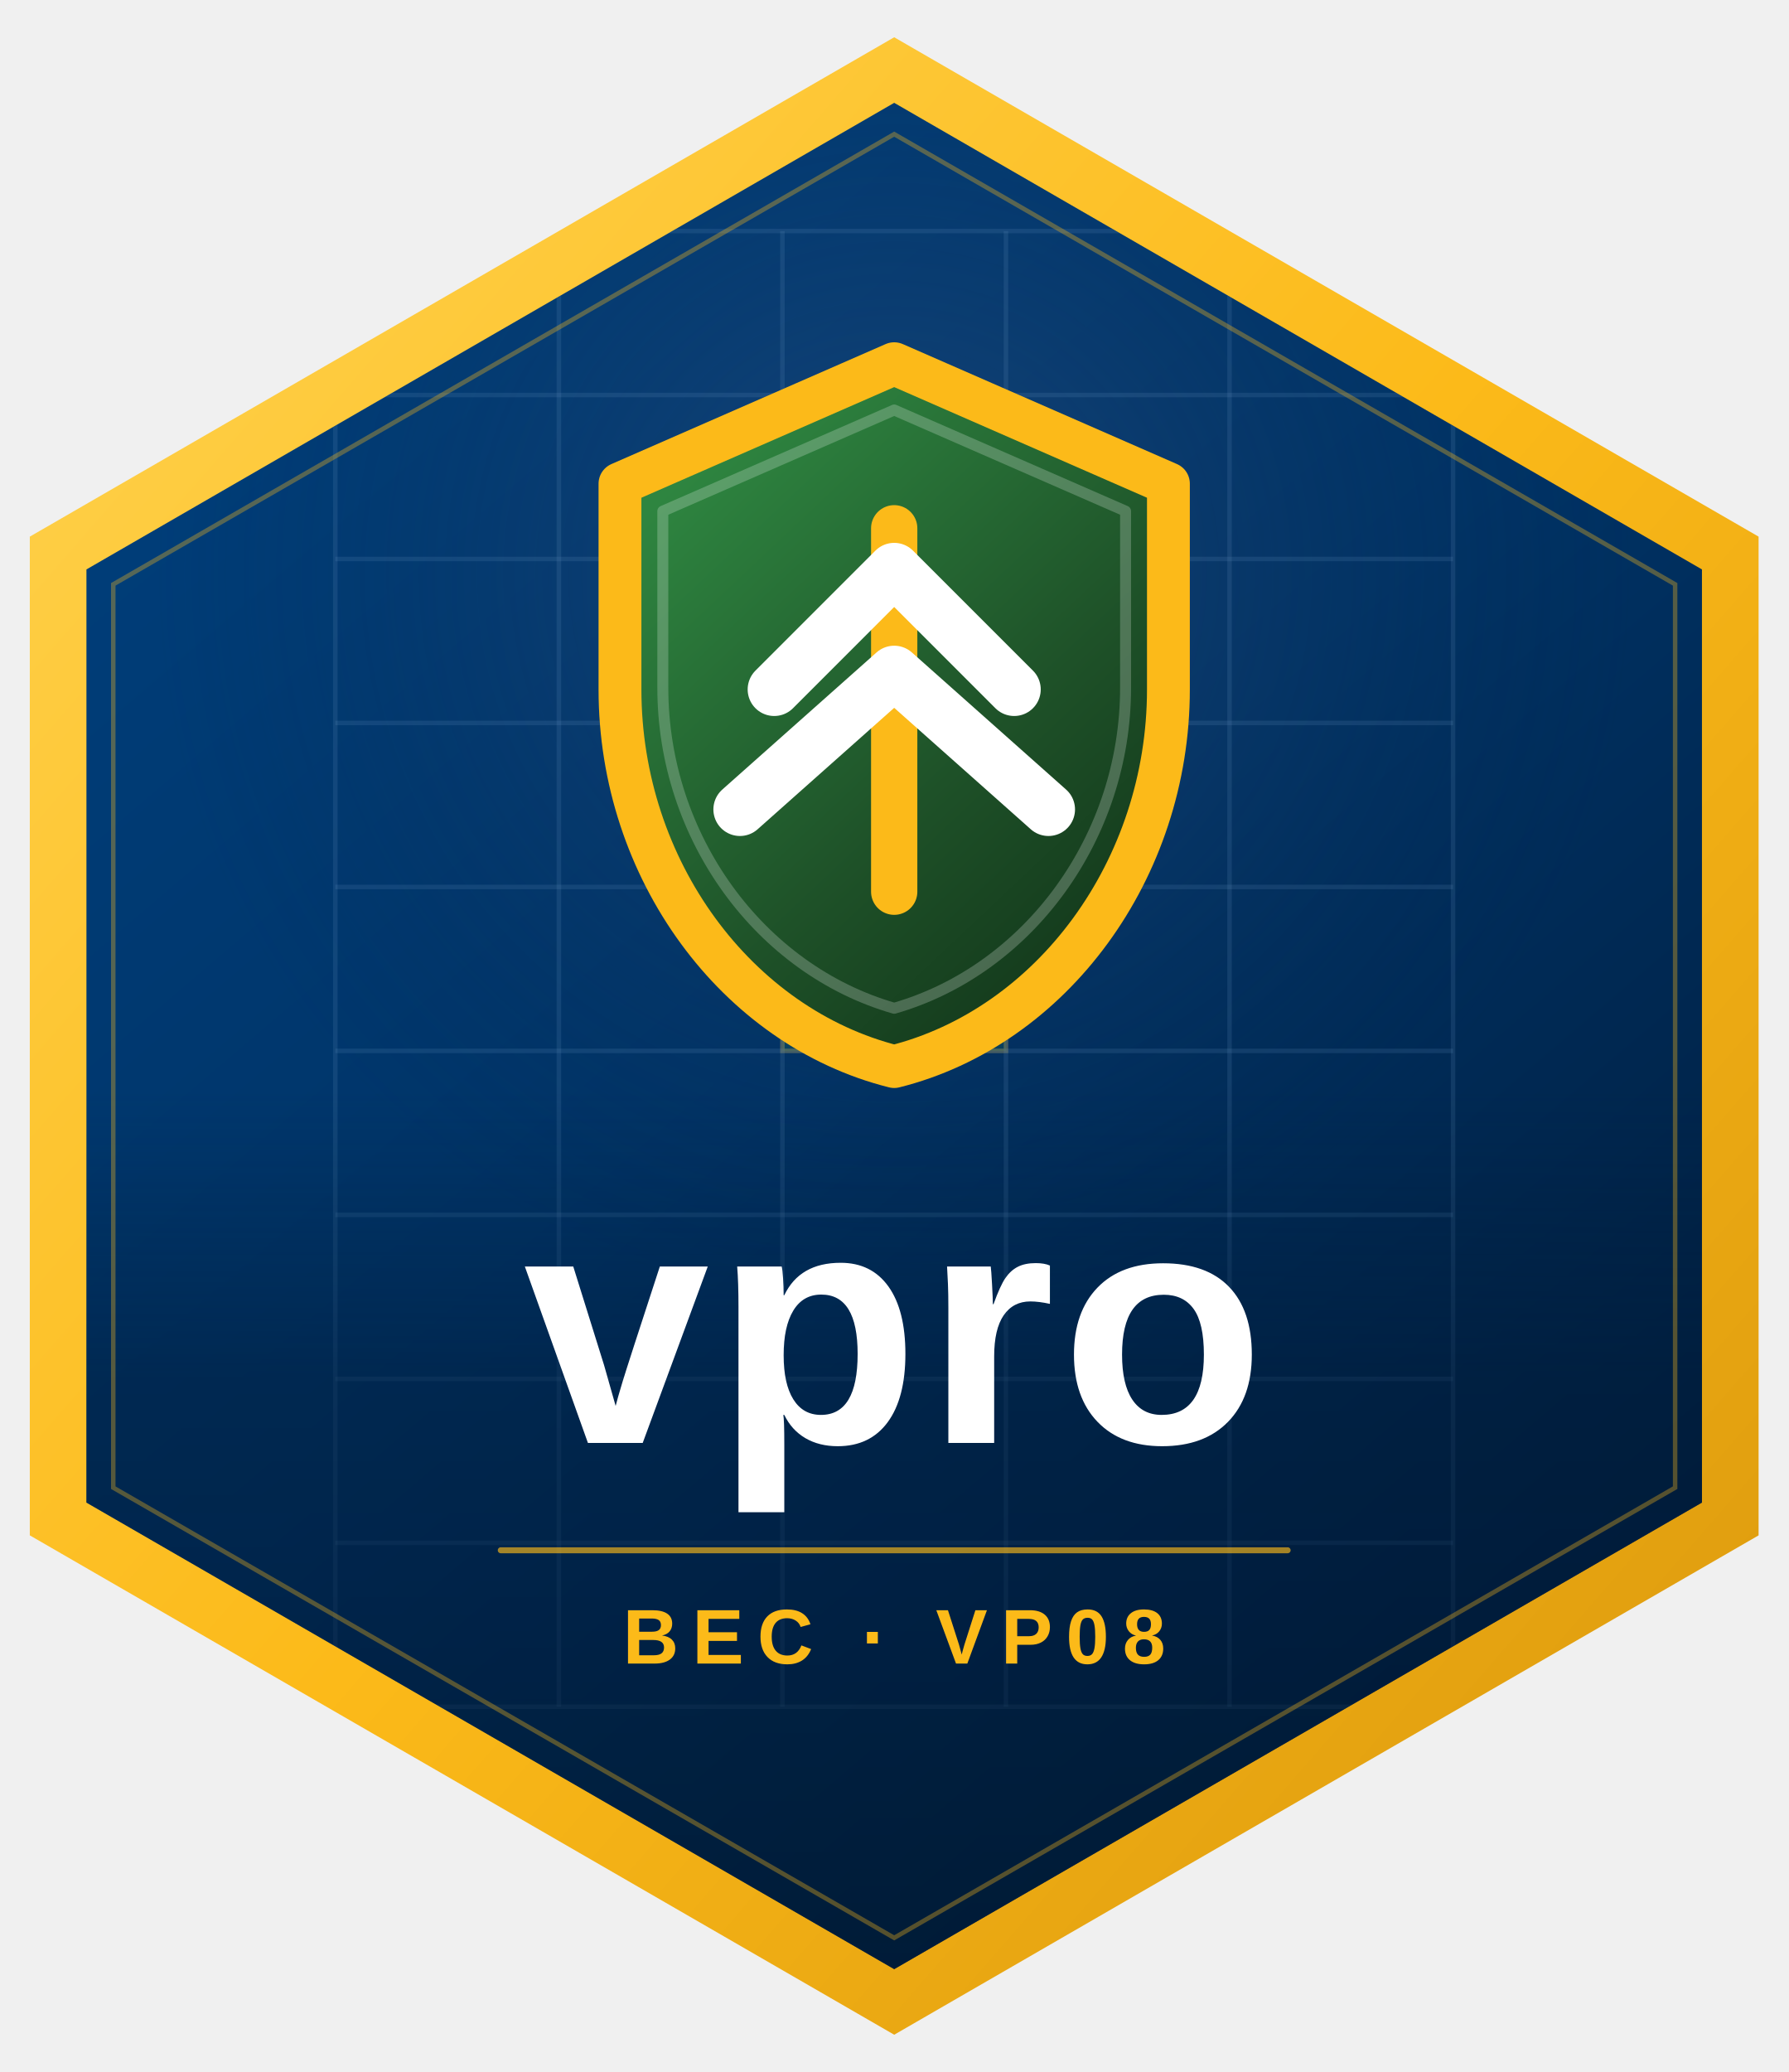
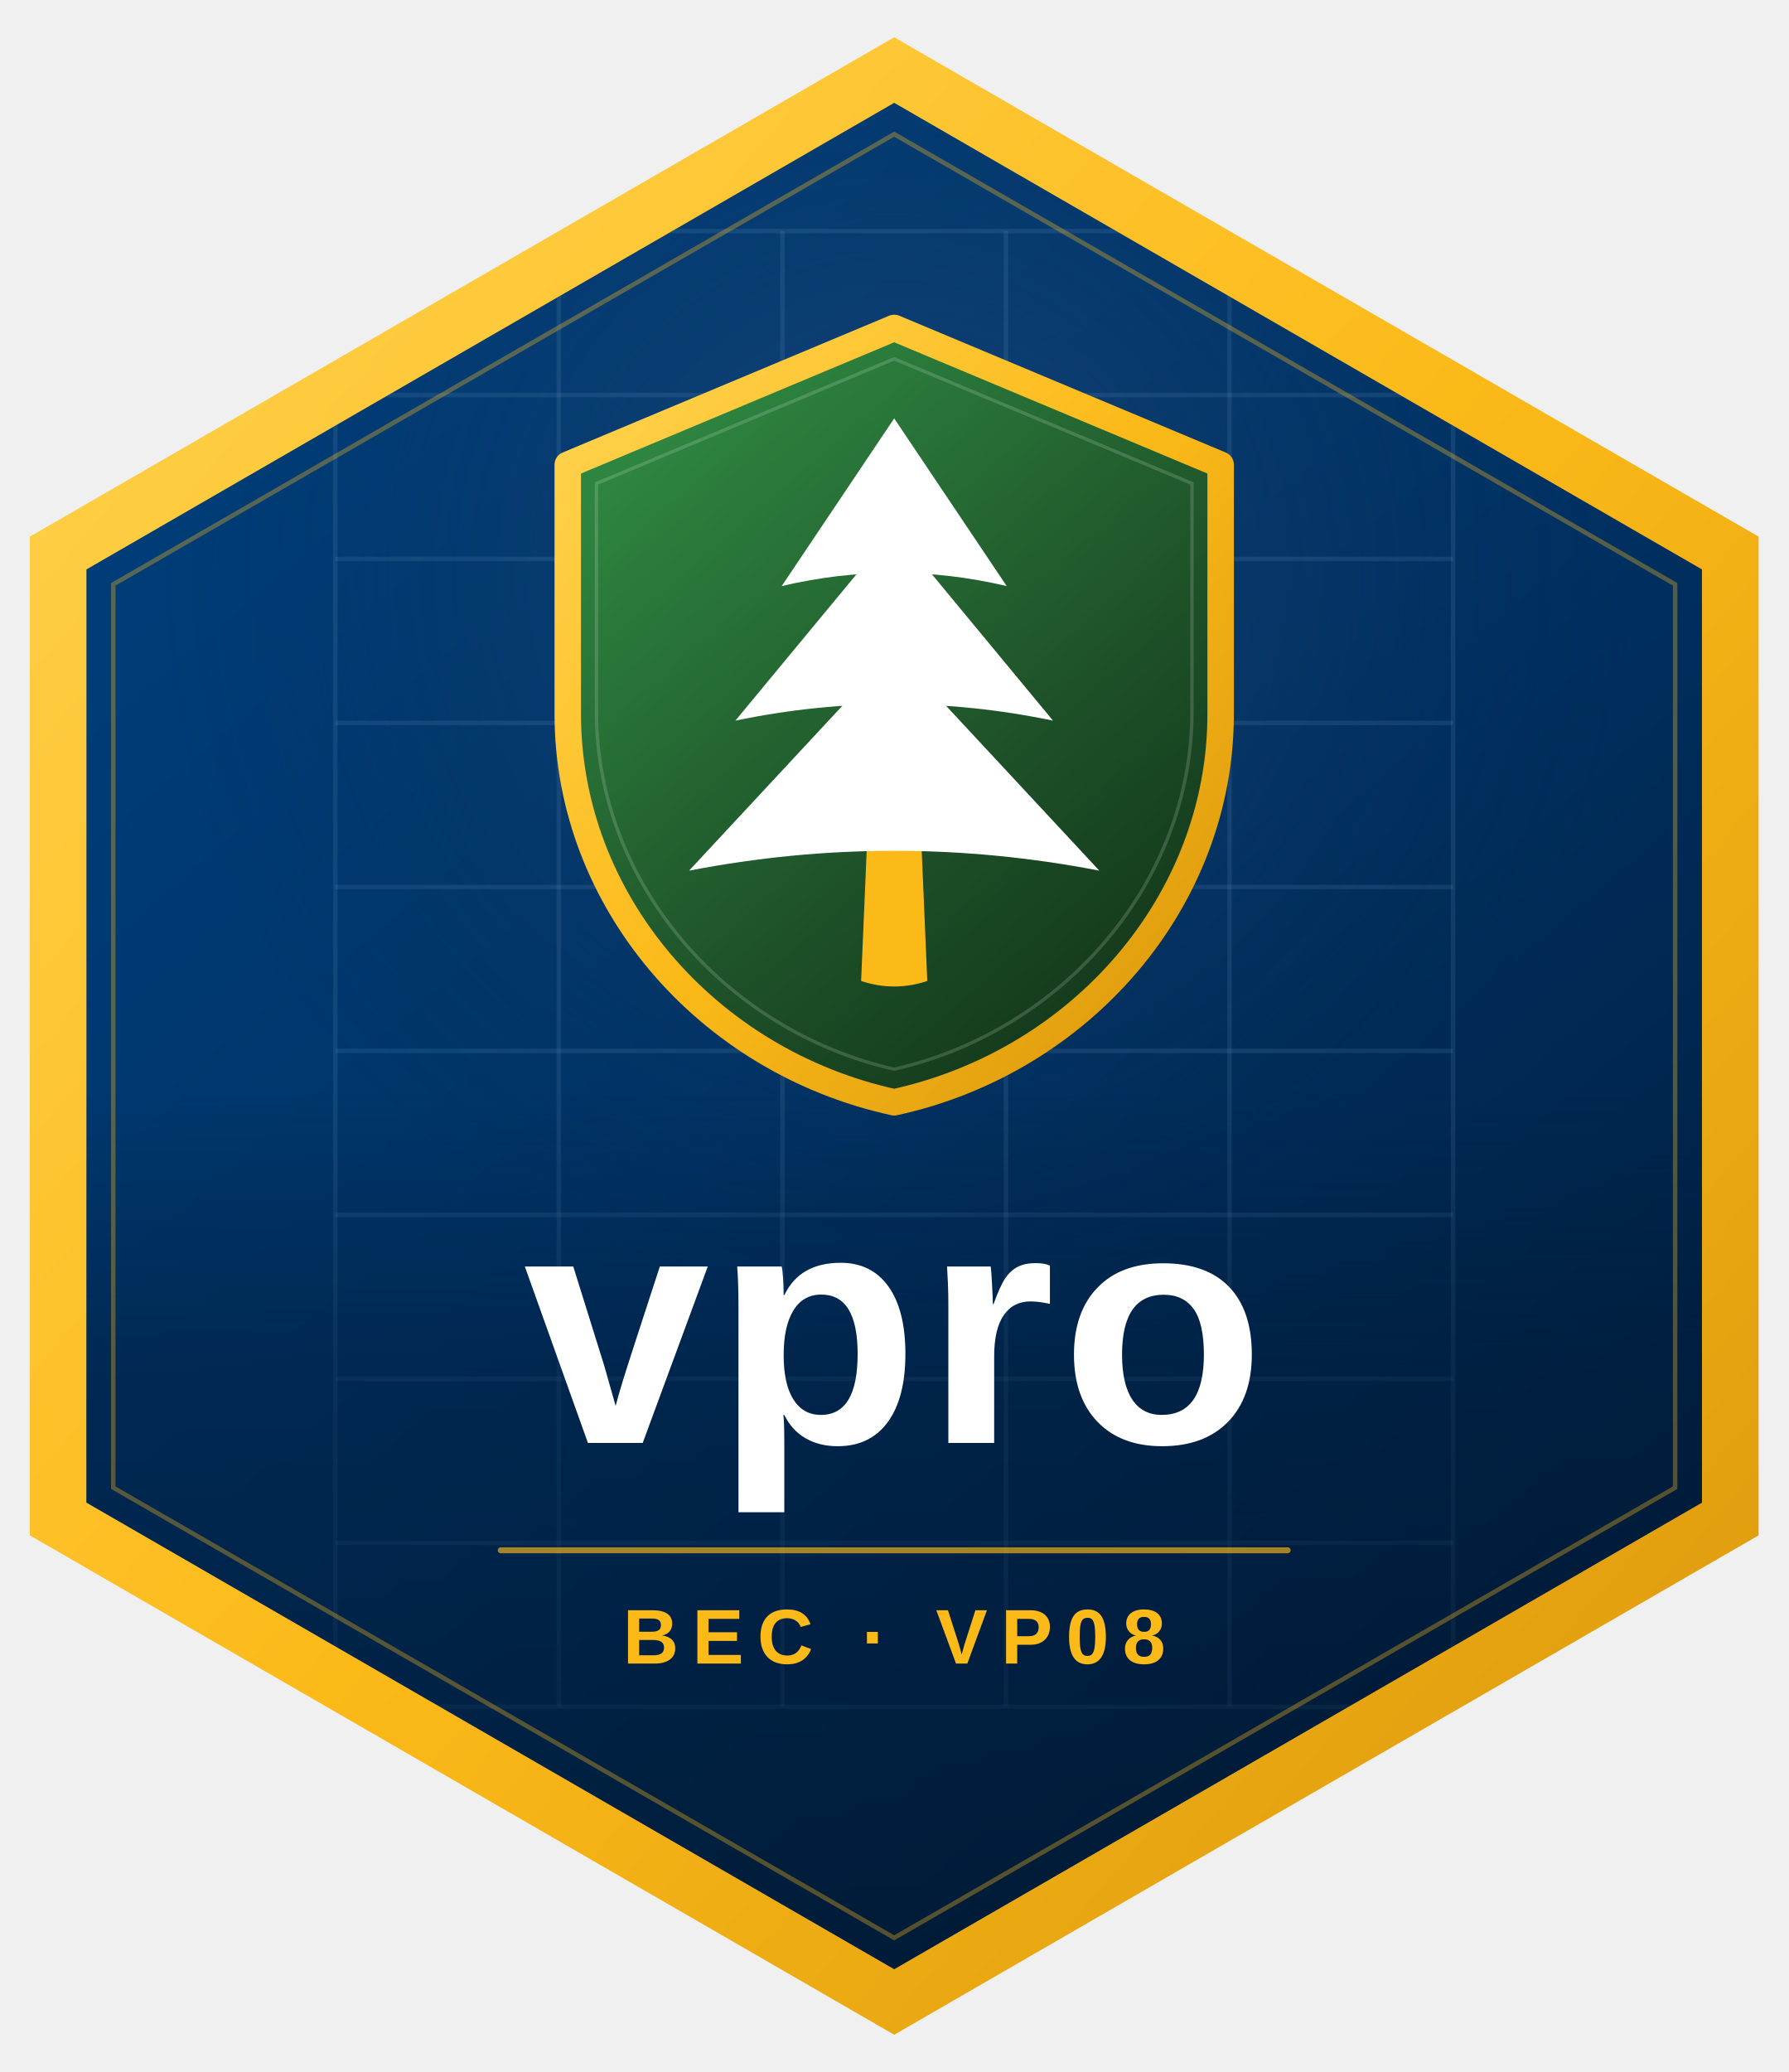
<svg xmlns="http://www.w3.org/2000/svg" viewBox="0 0 1200 1390" width="1200" height="1390" role="img" aria-labelledby="vpro-hex-title vpro-hex-desc">
  <defs>
    <linearGradient id="hexGoldRim" x1="0%" y1="0%" x2="100%" y2="100%">
      <stop offset="0%" stop-color="#FFD452" />
      <stop offset="50%" stop-color="#FCBA19" />
      <stop offset="100%" stop-color="#D8960C" />
    </linearGradient>
    <linearGradient id="hexNavyBg" x1="18%" y1="6%" x2="82%" y2="94%">
      <stop offset="0%" stop-color="#003E7A" />
      <stop offset="48%" stop-color="#003366" />
      <stop offset="100%" stop-color="#001D3D" />
    </linearGradient>
    <linearGradient id="shieldForest" x1="20%" y1="10%" x2="80%" y2="92%">
      <stop offset="0%" stop-color="#2E8540" />
      <stop offset="62%" stop-color="#1E5128" />
      <stop offset="100%" stop-color="#13381B" />
    </linearGradient>
    <radialGradient id="crestGlow" cx="50%" cy="38%" r="48%">
      <stop offset="0%" stop-color="#38598A" stop-opacity="0.45" />
      <stop offset="100%" stop-color="#002244" stop-opacity="0" />
    </radialGradient>
    <linearGradient id="textVignette" x1="0%" y1="0%" x2="0%" y2="100%">
      <stop offset="0%" stop-color="#001B38" stop-opacity="0" />
      <stop offset="32%" stop-color="#001B38" stop-opacity="0.48" />
      <stop offset="100%" stop-color="#00162E" stop-opacity="0.62" />
    </linearGradient>
    <clipPath id="innerHexClip">
      <polygon points="600,69 1142,382 1142,1008 600,1321 58,1008 58,382" />
    </clipPath>
  </defs>
  <polygon points="600,25 1180,360 1180,1030 600,1365 20,1030 20,360" fill="url(#hexGoldRim)" />
  <polygon points="600,69 1142,382 1142,1008 600,1321 58,1008 58,382" fill="url(#hexNavyBg)" />
  <g clip-path="url(#innerHexClip)">
    <circle cx="600" cy="510" r="520" fill="url(#crestGlow)" />
    <g stroke="#6C99C6" stroke-opacity="0.16" stroke-width="3" fill="none">
      <rect x="525" y="595" width="150" height="110" fill="#2E8540" fill-opacity="0.18" stroke="#FCBA19" stroke-opacity="0.24" stroke-width="3" />
      <rect x="225" y="155" width="750" height="990" rx="6" />
      <line x1="375" y1="155" x2="375" y2="1145" />
      <line x1="525" y1="155" x2="525" y2="1145" />
      <line x1="675" y1="155" x2="675" y2="1145" />
      <line x1="825" y1="155" x2="825" y2="1145" />
      <line x1="225" y1="265" x2="975" y2="265" />
      <line x1="225" y1="375" x2="975" y2="375" />
      <line x1="225" y1="485" x2="975" y2="485" />
      <line x1="225" y1="595" x2="975" y2="595" />
      <line x1="225" y1="705" x2="975" y2="705" />
      <line x1="225" y1="815" x2="975" y2="815" />
      <line x1="225" y1="925" x2="975" y2="925" />
      <line x1="225" y1="1035" x2="975" y2="1035" />
    </g>
    <rect x="58" y="730" width="1084" height="600" fill="url(#textVignette)" />
  </g>
  <polygon points="600,90 1124,392 1124,998 600,1300 76,998 76,392" fill="none" stroke="#FCBA19" stroke-opacity="0.34" stroke-width="3" />
-   <g transform="translate(324, 198) scale(23)">
-     <path d="M12 2L4 5.5v6c0 5.25 3.4 9.85 8 11 4.6-1.15 8-5.75 8-11v-6L12 2z" fill="url(#shieldForest)" stroke="#FCBA19" stroke-width="1.25" stroke-linecap="round" stroke-linejoin="round" />
-     <path d="M12 3.35L5.25 6.3v5.15c0 4.35 2.82 8.22 6.75 9.35 3.93-1.13 6.75-5 6.75-9.35V6.3L12 3.35z" fill="none" stroke="#FFFFFF" stroke-opacity="0.22" stroke-width="0.32" stroke-linejoin="round" />
-     <path d="M12 6.8v10.6" fill="none" stroke="#FCBA19" stroke-width="1.35" stroke-linecap="round" />
-     <path d="M8.5 11.5L12 8l3.5 3.5" fill="none" stroke="#FFFFFF" stroke-width="1.55" stroke-linecap="round" stroke-linejoin="round" />
-     <path d="M7.5 15L12 11l4.5 4" fill="none" stroke="#FFFFFF" stroke-width="1.55" stroke-linecap="round" stroke-linejoin="round" />
+   <g id="vpro-shield-conifer" transform="translate(221.12, 100.12) scale(0.74)">
+     <path d="M 512 162              L 216 286              V 512              C 216 681 342 827 512 864              C 682 827 808 681 808 512              V 286              Z" fill="url(#shieldForest)" stroke="url(#hexGoldRim)" stroke-width="24" stroke-linejoin="round" />
+     <path d="M 512 190              L 242 303              V 510              C 242 664 358 799 512 834              C 666 799 782 664 782 510              V 303              Z" fill="none" stroke="#FFFFFF" stroke-width="3" stroke-opacity="0.16" />
+     <path d="M 488 614 L 536 614 L 542 754 Q 512 764 482 754 Z" fill="#FCBA19" />
+     <path d="M 512 454 L 698 654 Q 512 618 326 654 Z" fill="#FFFFFF" />
+     <path d="M 512 344 L 656 518 Q 512 488 368 518 Z" fill="#FFFFFF" />
+     <path d="M 512 244 L 614 396 Q 512 372 410 396 Z" fill="#FFFFFF" />
  </g>
  <text x="600" y="968" text-anchor="middle" fill="#FFFFFF" font-family="'BC Sans', 'Liberation Sans', 'DejaVu Sans', system-ui, -apple-system, sans-serif" font-size="224" font-weight="700" letter-spacing="4">vpro</text>
  <line x1="336" y1="1040" x2="864" y2="1040" stroke="#FCBA19" stroke-opacity="0.65" stroke-width="4" stroke-linecap="round" />
  <text x="600" y="1116" text-anchor="middle" fill="#FCBA19" font-family="'BC Sans', 'Liberation Sans', 'DejaVu Sans', system-ui, -apple-system, sans-serif" font-size="52" font-weight="700" letter-spacing="9">BEC · VP08</text>
</svg>
